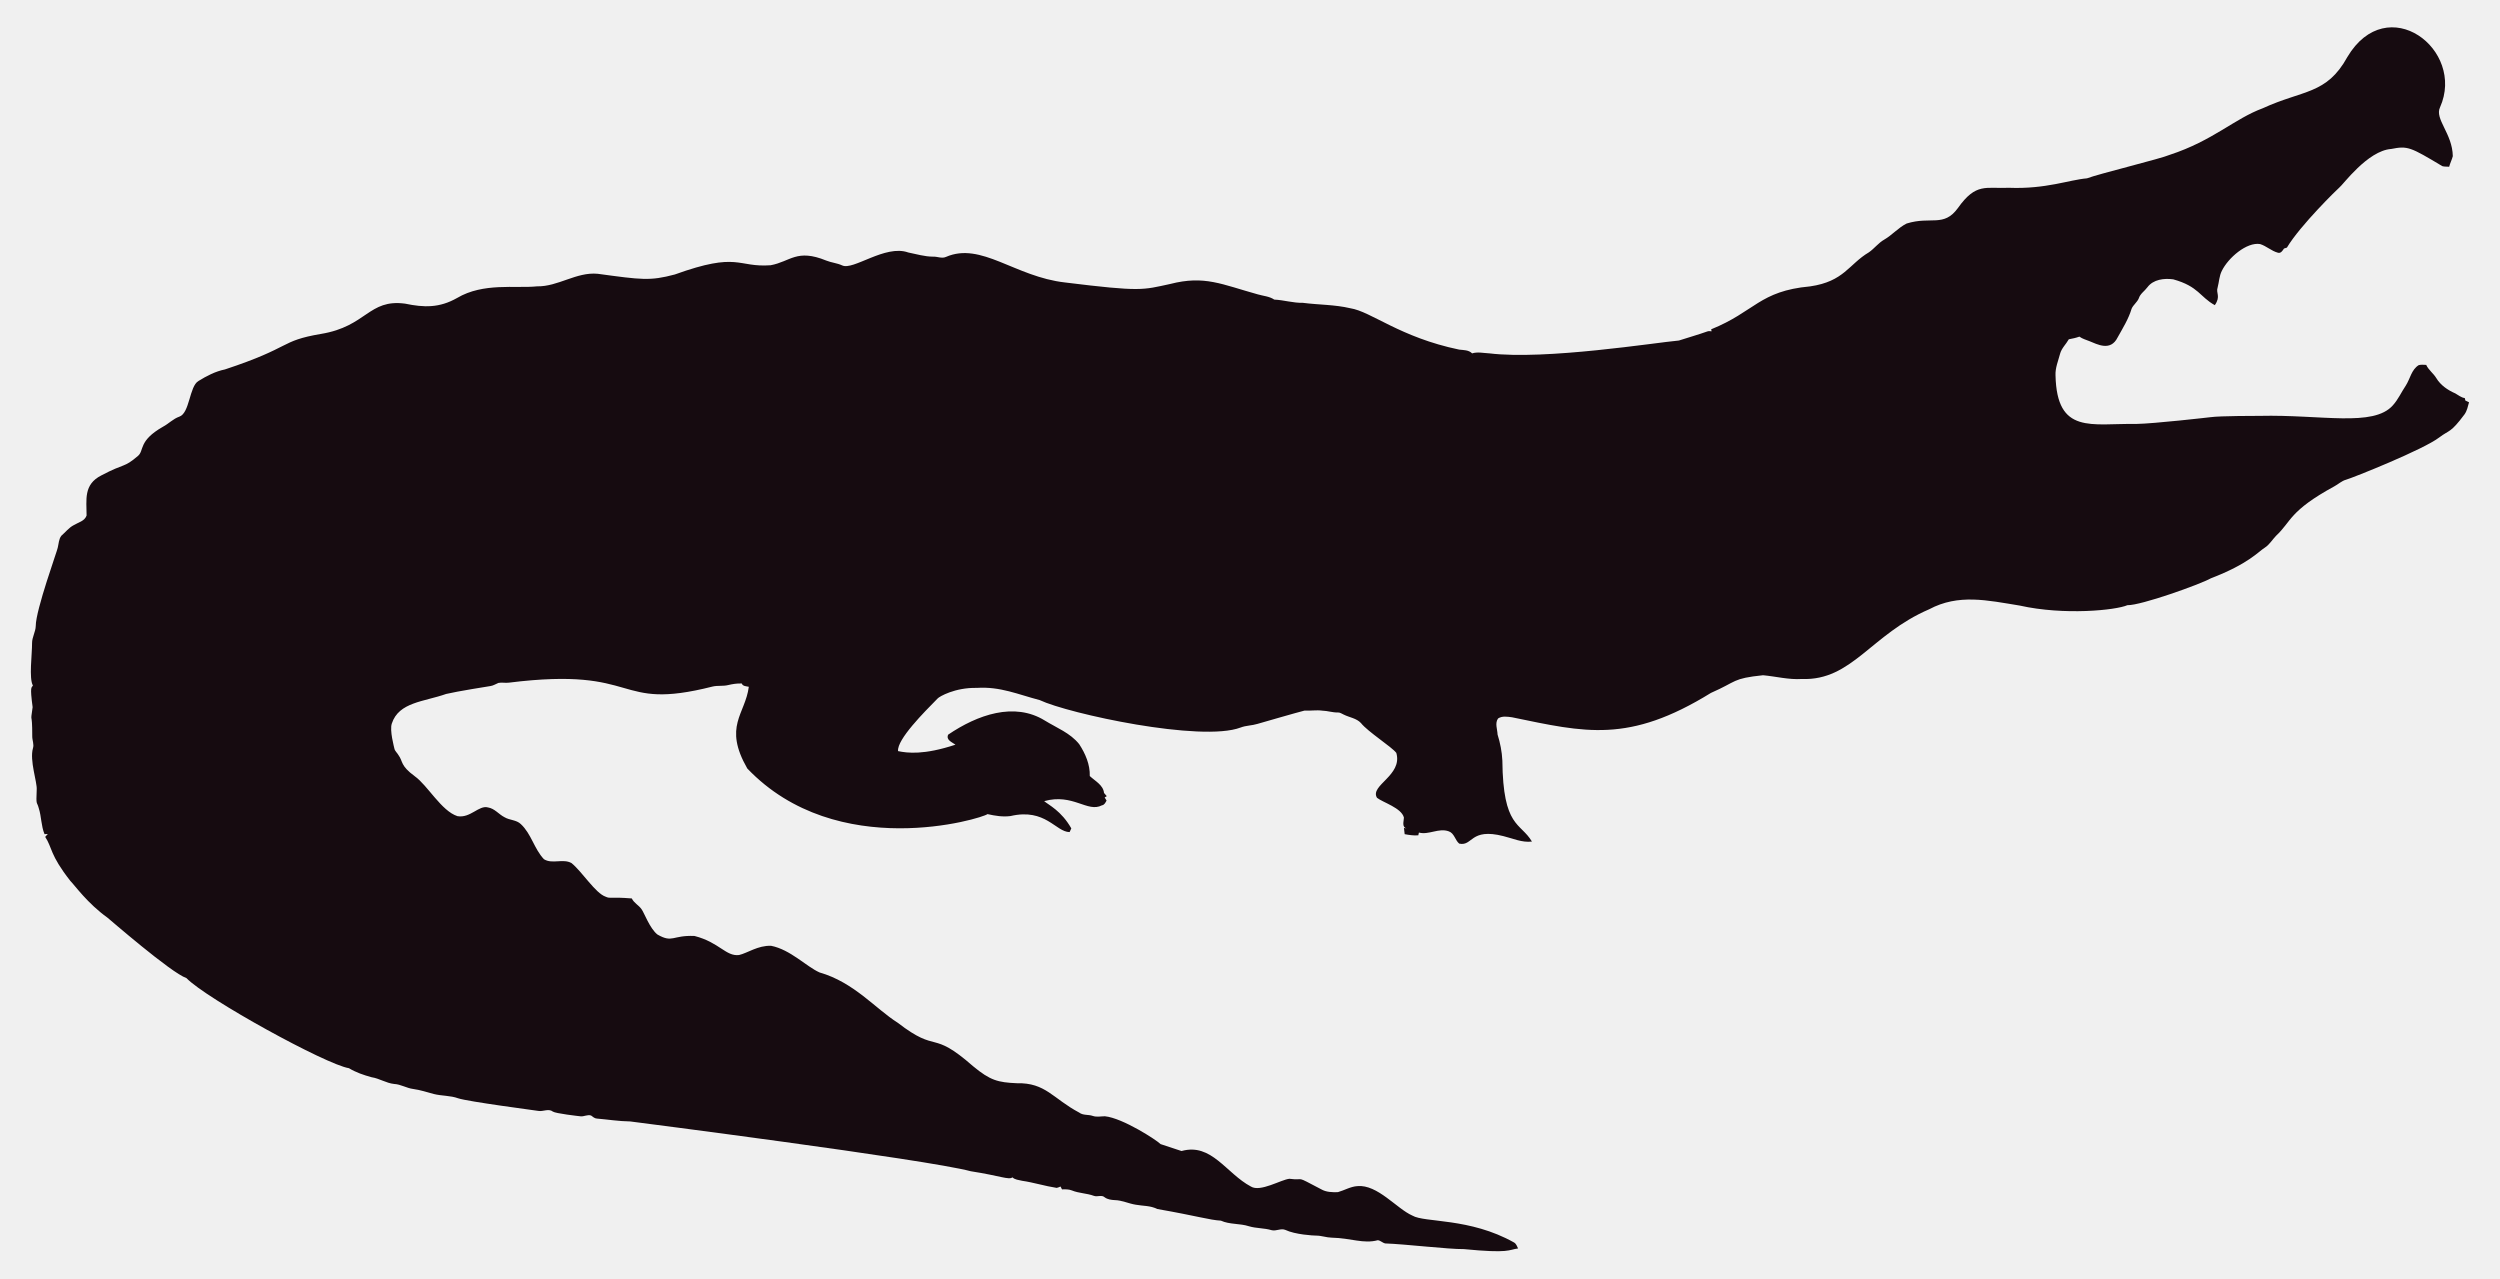
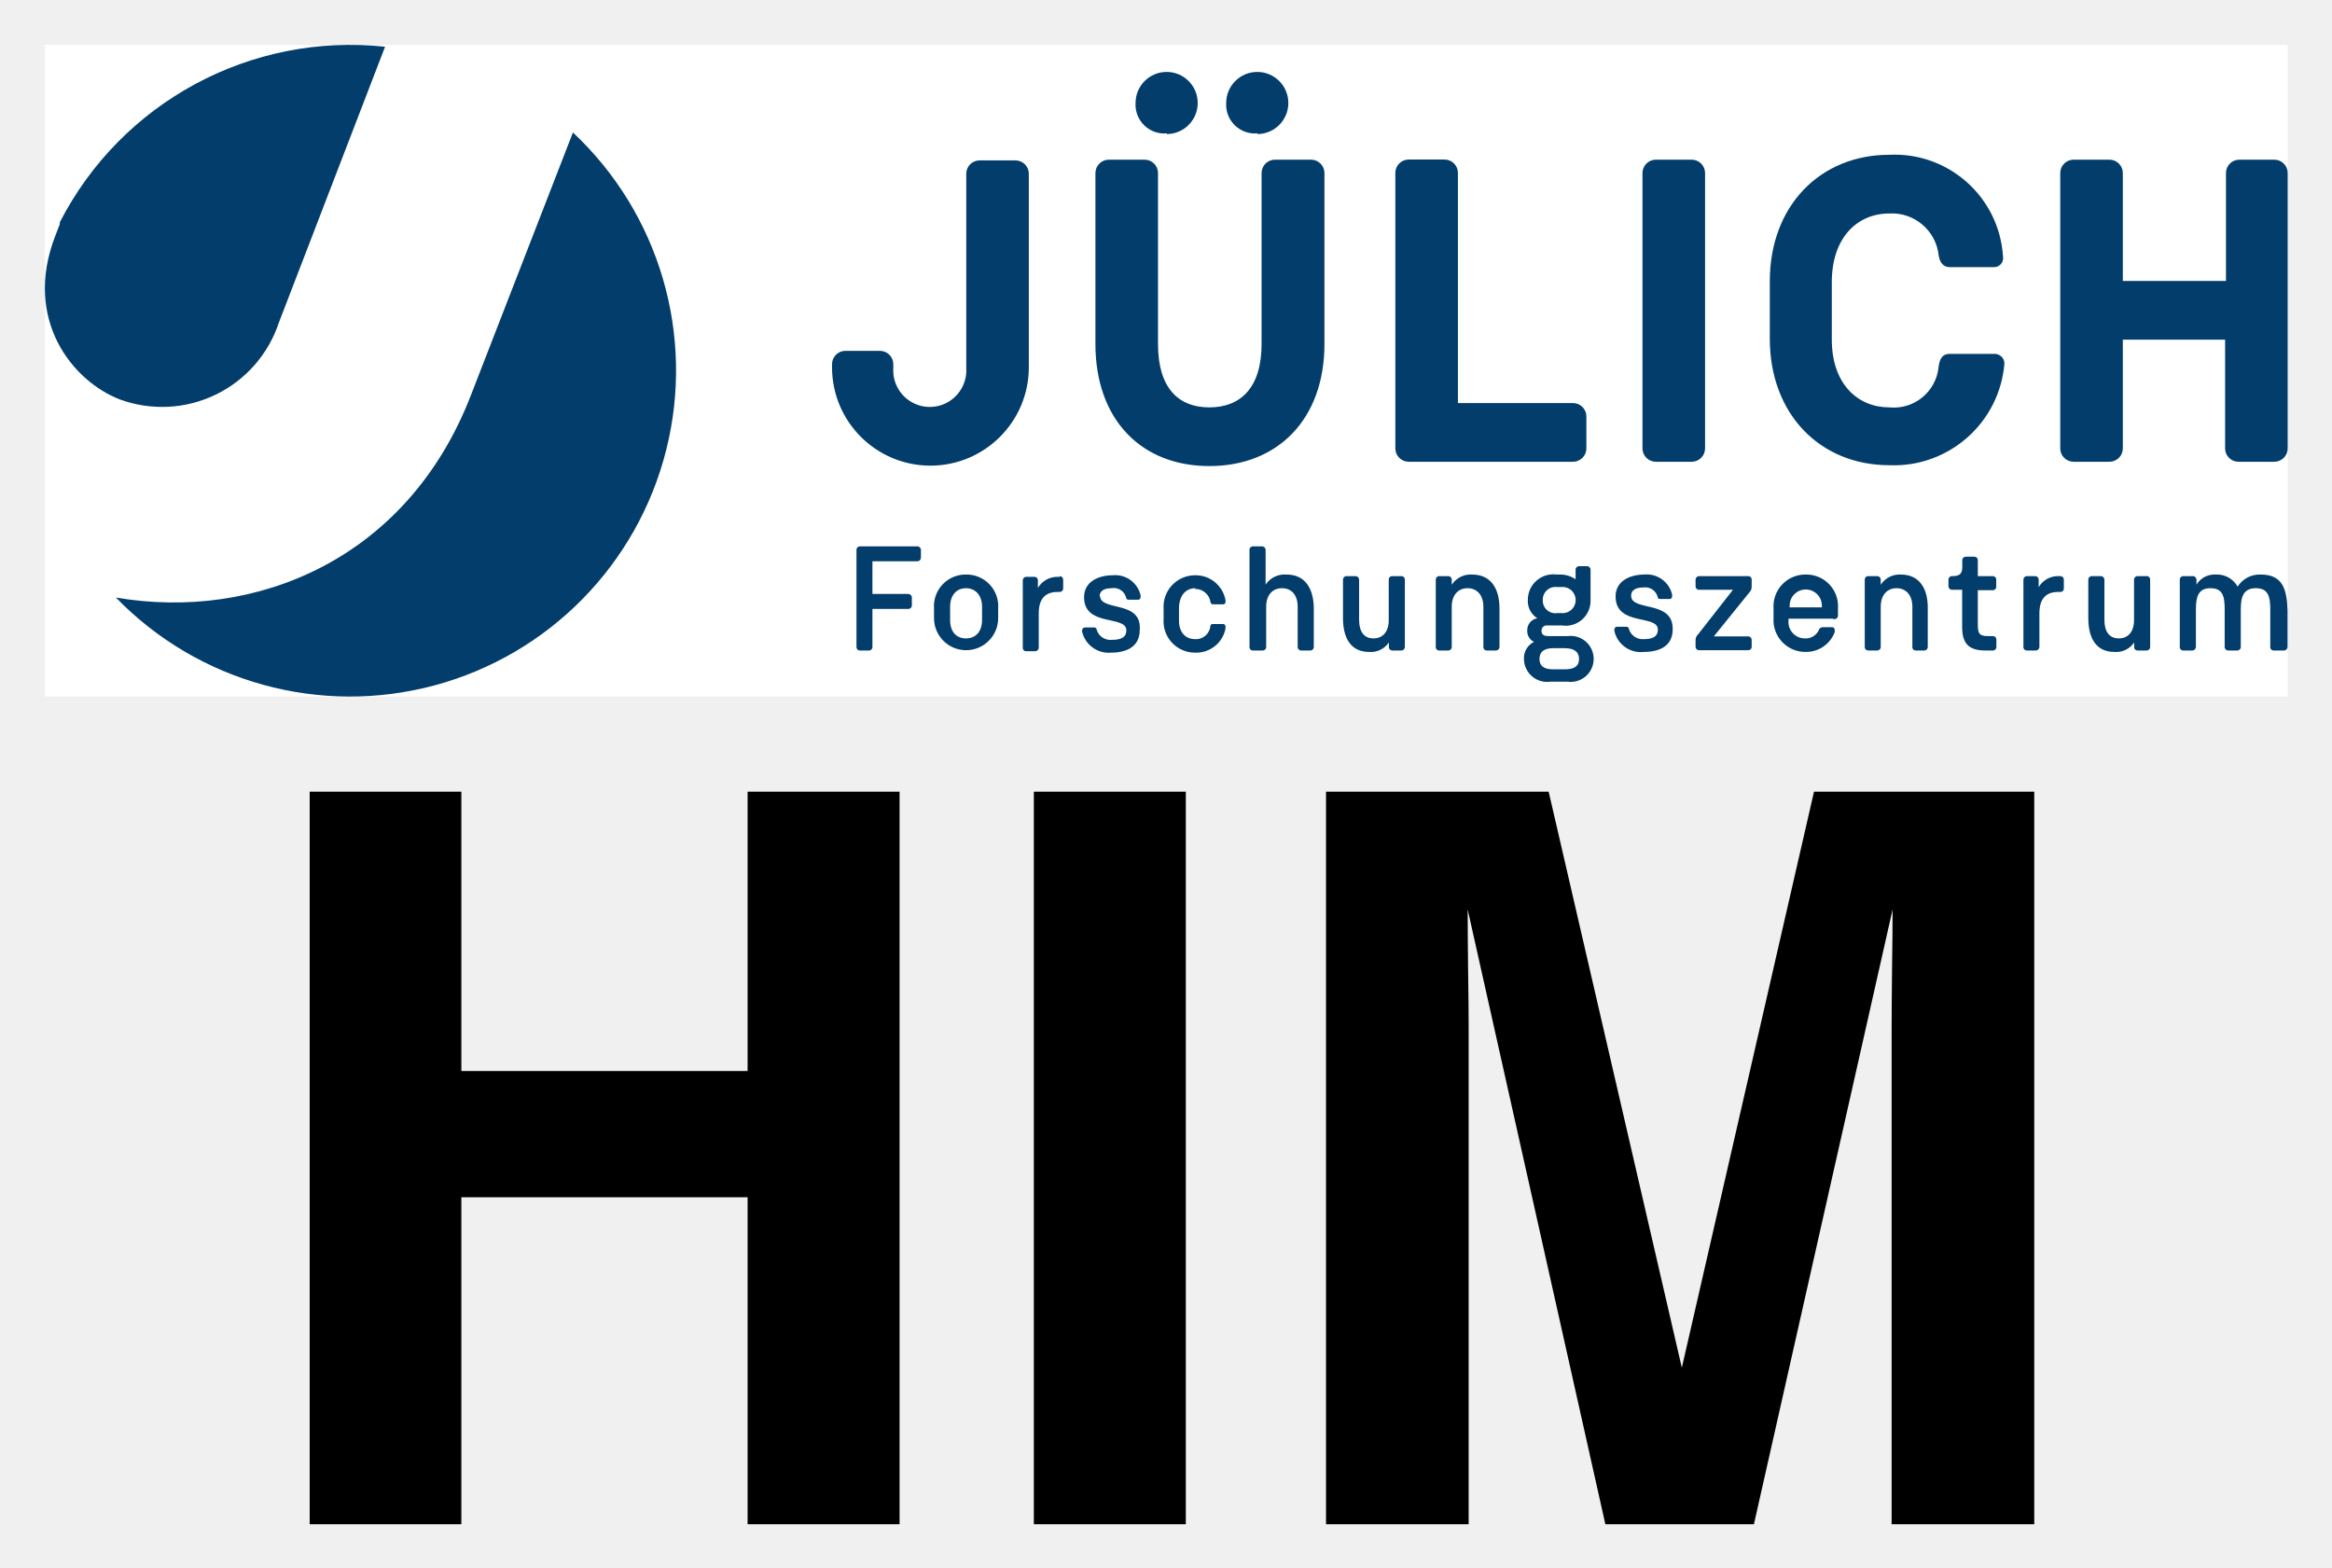
- <svg xmlns="http://www.w3.org/2000/svg" version="1.1" id="Layer_1" x="0px" y="0px" viewBox="0 0 2625.022 1342.022" enable-background="new 0 0 2625.022 1342.022" xml:space="preserve">
-   <path fill="#160B10" d="M2562.057,112.664c-5.93,12.226,13.089,27.649,13.408,51.328c-0.967,3.791-2.837,7.289-3.816,11.093  c-2.417-0.267-4.923,0.089-7.226-0.636c-33.512-20.05-36.245-21.483-53.631-18.038c-24.88,1.775-51.012,38.147-54.547,40.579  c-1,0.685-40.963,39.485-54.967,62.993c-1.056,0.331-2.086,0.661-3.078,1.005c-1.45,2.188-3.295,5.317-6.386,4.363  c-6.755-1.794-12.047-7.022-18.687-9.083c-14.172-2.325-33.569,14.577-40.185,28.126c-2.76,5.432-2.862,11.614-4.401,17.415  c-2.078,5.918,3.558,9.203-2.964,18.611c-15.758-8.651-16.89-19.671-43.645-27.108c-9.541-1.323-21.002,0.025-27.146,8.345  c-2.9,3.956-7.454,6.64-8.994,11.487c-1.705,4.223-5.788,6.857-7.569,10.978c-3.219,10.775-9.274,20.417-14.705,30.186  c-7.484,15.043-21.458,7.113-29.639,3.893c-3.549-1.501-7.378-2.404-10.482-4.745c-3.613,1.31-7.378,2.124-11.131,2.799  c-2.9,5.19-7.62,9.362-9.184,15.252c-1.972,7.442-5.139,14.807-4.771,22.656c1.426,62.435,37.744,50.23,84.657,50.985  c18.427-0.238,76.659-6.917,77.661-7.06c10.315-1.512,51.103-1.387,52.104-1.425c64.718-1.507,119.253,12.017,139.725-10.991  c5.622-6.144,8.955-13.878,13.598-20.735c4.617-7.073,5.915-16.893,13.662-21.562c2.519-0.687,5.19-0.305,7.81-0.242  c2.481,5.406,7.582,8.854,10.609,13.891c4.503,7.467,12.047,12.632,19.921,16.041c3.269,1.794,6.144,4.389,9.999,4.936  c0.166,0.852,0.369,1.705,0.598,2.57c1.259,0.611,2.519,1.208,3.854,1.819c-1.196,4.325-2.073,8.854-4.681,12.606  c-14.981,20.134-15.737,16.079-26.561,24.297c-16.513,12.73-90.704,42.38-97.937,44.421c-4.63,1.259-8.078,4.719-12.199,6.907  c-47.689,26.034-44.914,36.755-61.276,51.99c-3.969,4.096-6.856,9.273-11.754,12.403c-6.886,4.248-16.845,16.908-56.76,32.26  c-10.994,6.222-73.381,28.559-87.544,28.177c-12.182,5.289-66.295,10.873-113.113,0.394c-34.047-5.52-64.247-12.539-95.05,3.905  c-61.045,26.219-81.054,75.205-133.67,73.195c-13.739,0.903-27.159-2.684-40.745-3.943c-32.756,3.396-26.951,6.432-54.687,18.547  c-86.536,53.421-132.198,41.426-208.888,25.607c-4.859-0.636-10.304-1.616-14.68,1.259c-3.511,4.999-0.687,11.232-0.509,16.804  c2.76,8.879,4.605,18.076,5.037,27.388c0.678,70.703,18.876,64.615,31.064,85.038c-10.38,1.31-20.137-3.346-30.008-5.724  c-35.054-8.942-31.959,10.974-46.367,7.887c-4.376-3.651-5.076-10.864-10.94-12.886c-10.482-3.893-20.875,4.033-31.37,1.285  c-0.165,0.725-0.483,2.163-0.649,2.875c-4.834,0.432-9.592-0.331-14.311-1.196c-0.153-2.201-0.407-4.401-0.751-6.551  c0.7,0.127,2.112,0.382,2.824,0.509c-5.368-1.387-2.926-7.48-2.862-11.411c-2.581-10.171-21.93-15.743-28.266-20.735  c-7.896-13.101,27.192-23.356,20.29-47.143c-4.808-6.385-29.888-22.164-37.17-31.395c-4.783-5.063-12.047-5.813-18.013-8.815  c-1.972-0.827-3.791-2.315-6.017-2.239c-5.597,0.191-10.965-1.781-16.537-1.908c-6.208-0.878-12.441,0.318-18.661-0.076  c-6.376,1.51-49.471,13.993-49.471,13.993c-5.775,1.781-11.97,1.603-17.631,3.791c-41.153,15.671-180.401-14.399-211.051-28.838  c-22.477-5.819-41.27-14.396-65.945-12.772c-23.033-0.496-39.521,9.215-41.101,11.08c-14.156,14.382-42.805,43.009-41.597,55.297  c9.881,2.049,27.067,4.244,60.297-6.755c-3.6-2.633-10.164-4.859-7.683-10.52c30.91-20.96,69.478-34.528,101.385-14.896  c12.454,7.683,26.879,13.128,36.241,24.907c6.449,9.897,11.461,21.384,11.08,33.43c5.483,5.19,14.184,9.464,14.96,17.771  c0.954,1.132,1.883,2.239,2.9,3.371c-0.56,0.344-1.679,1.03-2.251,1.361c0.674,1.081,1.336,2.15,2.022,3.244  c-1.157,2.112-2.252,4.643-4.923,5.037c-15.167,7.923-30.412-12.885-60.589-4.414c4.515,3.914,17.957,10.035,28.495,28.596  c-0.623,1.285-1.221,2.582-1.781,3.893c-14.581-0.066-25.26-25.439-62.103-16.83c-8.065,1.081-16.27-0.28-24.119-2.048  c-5.689,4.616-157.704,51.097-252.241-47.919c-25.462-44.516-2.105-56.742,1.616-85.776c-2.646-0.598-6.259-0.445-7.429-3.447  c-4.834-0.216-9.63,0.547-14.311,1.666c-5.343,1.336-10.927,0.254-16.283,1.527c-104.921,26.598-73.475-21.586-213.976-4.058  c-3.638,0.483-7.327-0.471-10.927,0.267c-2.722,1.043-5.203,2.786-8.129,3.244c-1.005,0.139-35.568,5.632-46.749,8.332  c-23.248,8.245-49.669,8.494-57.027,31.013c-2.544,7.127,2.495,25.23,2.659,26.23c0.509,2.748,2.964,4.529,4.274,6.907  c5.125,7.002,1.576,10.814,17.186,22.287c13.483,9.569,27.903,36.42,44.764,41.877c13.652,2.389,22.508-11.842,32.107-9.146  c7.022,1.107,11.334,7.276,17.415,10.317c5.356,3.193,12.365,2.633,17.033,7.162c11.029,10.189,14.018,26.078,24.284,36.878  c8.765,5.47,19.972-0.979,28.965,4.071c11.309,9.233,25.045,31.634,35.809,35.287c4.836,2.294,4.589-0.02,27.477,1.832  c2.226,4.796,7.327,7.085,10.253,11.347c2.611,3.387,8.633,20.294,16.715,26.574c16.075,9.185,15.426,0.491,38.875,1.488  c26.056,6.667,32.977,21.713,46.774,19.997c8.688-1.942,19.833-10.206,33.646-9.68c20.419,4.043,37.013,21.857,50.896,27.986  c36.199,10.4,58.502,37.92,82.062,52.817c43.011,33.213,34.403,6.396,79.034,45.566c18.208,15.125,26.246,17.04,45.986,17.936  c30.318-0.751,37.93,16.193,65.525,30.81c4.134,3.155,9.541,1.844,14.196,3.498c4.147,1.463,8.51,0.394,12.772,0.369  c18.974,1.87,55.059,25.539,58.465,29.232c7.353,2.353,14.667,4.91,22.02,7.276c31.527-8.837,46.862,23.524,72.916,37.323  c9.817,6.052,31.604-7.299,40.338-8.179c17.829,2.357,3.781-4.531,33.392,11.016c5.241,3.066,11.589,3.218,17.504,3.028  c6.869-1.921,13.204-5.852,20.48-6.348c21.245-1.942,41.314,23.767,57.816,30.975c12.756,7.578,60.29,2.089,106.638,28.189  c2.366,1.298,3.155,4.007,4.3,6.284c-10.435,1.423-8.676,5.392-56.964,0.7c-16.115,0.199-61.486-5.252-82.52-5.953  c-2.824-0.572-4.91-3.04-7.772-3.397c-15.269,4.072-27.792-2.198-48.492-2.671c-5.546-0.102-10.825-2.201-16.359-2.162  c-2.762-0.015-21.848-1.008-32.323-6.004c-4.758-1.972-9.668,1.654-14.476,0.293c-7.747-2.315-16.003-1.781-23.737-4.121  c-9.541-3.104-20.277-1.692-29.41-5.865c-12.12-0.691-23.98-4.714-66.899-12.25c-6.984-3.625-14.985-3.091-22.516-4.49  c-7.416-1.145-14.324-4.643-21.892-4.821c-3.727-0.204-7.632-0.649-10.698-2.939c-3.206-2.951-7.645-0.127-11.334-1.539  c-7.531-2.798-15.774-2.646-23.203-5.712c-3.282-1.298-6.844-1.17-10.278-1.081c-0.394-0.763-1.183-2.264-1.577-3.015  c-1.285,0.636-2.608,1.119-3.982,1.45c-12.263-1.87-24.131-5.674-36.394-7.467c-3.46-0.903-7.404-1.005-10.113-3.6  c-3.831,2.97-12.398-1.54-43.747-6.411c-46.335-12.483-357.594-52.295-357.594-52.295c-11.716-0.14-23.317-2.023-34.982-3.015  c-2.442-0.127-4.211-1.844-6.068-3.18c-3.753-1.387-7.467,1.336-11.271,0.789c-2.02-0.195-26.027-2.946-28.838-4.923  c-4.592-3.587-10.278,0.216-15.367-0.738c-2.203-0.387-74.203-9.818-84.135-13.242c-8.243-2.989-17.224-2.379-25.658-4.529  c-7.162-1.895-14.209-4.274-21.574-5.254c-6.92-0.878-13.001-4.923-20.035-5.266c-8.319-0.878-15.443-5.826-23.648-7.073  c-8.256-2.252-16.448-5.037-23.775-9.49c-23.552-3.584-149.518-72.739-170.649-94.63c-16.013-5.37-81.914-62.745-82.914-63.439  c-21.039-15.096-34.147-33.758-38.964-38.595c-21.778-27.726-18.854-34.892-26.396-46.215c0.916-1.018,1.832-2.01,2.748-3.015  c-1.145,0.038-2.29,0.076-3.435,0.14c-3.651-8.676-3.18-18.28-6.042-27.172c-2.062-7.913-2.975-1.701-2.175-19.526  c0.634-7.664-7.675-30.697-3.931-43.518c1.348-4.16-0.814-8.281-0.751-12.454c0.068-28.882-2.418-11.02,0.394-30.657  c-3.041-22.85-1.09-20.042,0.305-22.719c-4.294-7.378-0.844-32.606-0.89-44.586c-0.025-6.246,3.714-11.741,3.867-17.962  c0-16.859,22.775-79.378,23.076-82.113c1.056-4.198,1.043-9.032,3.778-12.568c4.338-3.74,7.874-8.485,13.052-11.169  c4.745-2.913,11.411-4.172,13.471-10.088c0.043-16.362-3.503-32.575,15.532-42.157c25.219-13.344,23.115-7.424,38.34-20.379  c6.931-5.754,0.059-15.764,26.434-30.772c5.915-3.129,10.622-8.281,17.046-10.507c11.015-3.661,10.497-31.892,20.099-37.437  c8.612-5.33,17.796-10.113,27.795-12.148c71.433-23.584,56.818-29.805,100.939-37.31c48.019-7.907,49.805-36.895,88.244-31.777  c19.858,4.163,35.994,4.605,54.61-5.953c27.665-16.35,60.97-9.859,83.919-12.212c22.172,0.42,41.279-15.29,63.693-13.191  c46.138,6.272,54.878,7.691,80.993,0.738c67.442-24.31,65.094-7.128,100.634-9.706c20.946-3.875,27.233-17.596,58.388-4.91  c5.368,2.188,11.283,2.595,16.575,5.025c11.553,5.818,45.215-22.204,69.43-13.535c8.676,1.717,17.262,4.401,26.205,4.401  c4.49-0.216,9.083,2.252,13.446,0.293c37.015-16.156,72.304,20.872,125.096,26.815c80.305,9.923,81.3,7.845,110.289,1.603  c36.266-9.336,54.189,0.413,92.111,10.902c5.775,1.717,12.11,1.984,17.237,5.47c10.075,0.458,19.844,3.638,29.983,3.396  c16.588,2.163,33.506,1.819,49.853,5.686c21.982,3.418,52.115,30.498,114.347,43.441c4.681,0.572,9.999,0.28,13.586,3.956  c5.864-1.844,12.047-0.267,18.038-0.025c59.148,7.176,174.934-11.359,199.106-13.471c9.82-3.218,19.819-5.966,29.576-9.452  c1.488-0.674,3.155-0.356,4.758-0.229c-0.115-0.522-0.356-1.577-0.483-2.099c45.944-18.548,50.589-40.213,103.827-45.057  c35.891-5.17,40.645-23.282,61.836-35.809c5.712-3.969,9.897-9.808,16.028-13.281c8.408-4.872,14.82-12.555,23.559-16.931  c25.605-7.944,38.867,4.305,53.847-16.257c19.089-26.933,29.276-20.168,53.605-21.256c38.819,1.522,63.061-8.345,81.948-9.935  c11.484-4.495,77.877-20.69,87.061-24.742c45.297-14.857,67.746-37.884,97.505-48.848c42.187-19.404,67.008-14.225,88.74-53.694  C2506.582-10.604,2589.134,52.018,2562.057,112.664z" />
+ <svg xmlns="http://www.w3.org/2000/svg" role="img" viewBox="-3.12 -3.12 162.11 108.98">
+   <path fill="#fff" d="M0 0h155.91v45.301H0z" />
+   <path fill="#023d6b" d="M94.289 36.93h-.64a.23.23 0 0 0-.23.24v2.81c0 .83-.42 1.28-1.06 1.28-.64 0-1-.45-1-1.28v-2.81a.25.25 0 0 0-.25-.24h-.63a.24.24 0 0 0-.24.24v2.68c0 1.45.59 2.35 1.81 2.35a1.51 1.51 0 0 0 1.38-.66v.32a.23.23 0 0 0 .23.24h.64a.24.24 0 0 0 .24-.24v-4.69a.24.24 0 0 0-.25-.24zm-8-.11a1.58 1.58 0 0 0-1.43.7v-2.41a.25.25 0 0 0-.25-.25h-.63a.24.24 0 0 0-.24.25v6.75a.23.23 0 0 0 .24.24h.67a.24.24 0 0 0 .25-.24v-2.8c0-.83.45-1.29 1.1-1.29.65 0 1.09.46 1.09 1.29v2.8a.24.24 0 0 0 .24.24h.63a.24.24 0 0 0 .25-.24v-2.68c-.01-1.41-.62-2.36-1.89-2.36zm1.71-28.84h-2.49a.93.93 0 0 0-.93.93v11.88c0 3.09-1.5 4.41-3.63 4.41s-3.57-1.32-3.57-4.41v-11.88a.93.93 0 0 0-.93-.93h-2.49a.93.93 0 0 0-.93.93v11.88c0 5.25 3.18 8.49 7.92 8.49s8-3.24 8-8.49v-11.88a.93.93 0 0 0-.92-.93zm-17.46 29h-.13a1.57 1.57 0 0 0-1.38.77v-.53a.23.23 0 0 0-.23-.24h-.58a.24.24 0 0 0-.24.24v4.69a.23.23 0 0 0 .24.24h.62a.25.25 0 0 0 .25-.24v-2.39c0-1 .44-1.49 1.31-1.49h.14a.24.24 0 0 0 .25-.23V37.17a.25.25 0 0 0-.22-.24zm9.41.84a1.07 1.07 0 0 1 1.08.92.17.17 0 0 0 .17.15h.72a.15.15 0 0 0 .15-.17.32.32 0 0 0 0-.13 2.11 2.11 0 0 0-2.1-1.72 2.19 2.19 0 0 0-2.2 2.36v.67a2.18 2.18 0 0 0 2.2 2.35 2.07 2.07 0 0 0 2.1-1.66 1.28 1.28 0 0 0 0-.17.16.16 0 0 0-.17-.16H81.179a.15.15 0 0 0-.16.14 1 1 0 0 1-1.07.91c-.64 0-1.11-.45-1.11-1.28v-.92c.03-.88.5-1.34 1.14-1.34zm-6.63.52c0-.43.39-.57.84-.57a.88.88 0 0 1 1 .64c0 .11.07.16.19.16h.65a.17.17 0 0 0 .17-.18.44.44 0 0 0 0-.13 1.81 1.81 0 0 0-1.93-1.39c-1 0-2 .45-2 1.52 0 2.1 2.94 1.23 2.94 2.31 0 .48-.36.66-1 .66a1 1 0 0 1-1.06-.69c0-.1-.07-.17-.18-.17h-.64a.19.19 0 0 0-.19.17.31.31 0 0 0 0 .14 1.89 1.89 0 0 0 2 1.44c1.07 0 2-.4 2-1.57.17-2.12-2.76-1.26-2.76-2.39zm4.66-32.14a2.16 2.16 0 1 0-2.16-2.16 2 2 0 0 0 2.19 2.11zm6.3 0a2.16 2.16 0 1 0-2.16-2.16 2 2 0 0 0 2.19 2.11zm-15.88 2.76a.93.93 0 0 0-.93-.93h-2.49a.93.93 0 0 0-.93.93v13.51a2.54 2.54 0 1 1-5.07 0v-.27a.93.93 0 0 0-.93-.93h-2.4a.93.93 0 0 0-.93.93v.21a6.84 6.84 0 1 0 13.68 0zm-52.131 10.34l7.38-19.17a22.7 22.7 0 0 0-22.61 12.2.5.5 0 0 1 0 .13l-.32.83c-2.24 5.79 1.18 10.08 4.5 11.36a8.55 8.55 0 0 0 11.05-5.35zm47.76 17.52a2.2 2.2 0 0 0-2.22 2.36v.67a2.23 2.23 0 1 0 4.46 0v-.67a2.2 2.2 0 0 0-2.24-2.36zm1.12 3.16c0 .83-.46 1.28-1.12 1.28s-1.1-.45-1.1-1.28V39.06c0-.83.47-1.29 1.1-1.29s1.12.46 1.12 1.29zm-35.5-15.71c-4.4 11.5-15 15.81-24.71 14.15a22.67 22.67 0 1 0 31.77-32.33zm31 10.59h-4a.24.24 0 0 0-.23.25v6.75a.23.23 0 0 0 .23.24h.63a.24.24 0 0 0 .25-.24v-2.65h2.5a.24.24 0 0 0 .24-.24v-.55a.25.25 0 0 0-.24-.25h-2.5v-2.27h3.12a.25.25 0 0 0 .25-.24v-.55a.25.25 0 0 0-.25-.25zm85.451 2.07h-.63a.24.24 0 0 0-.24.24v2.81c0 .83-.42 1.28-1.06 1.28-.64 0-1-.45-1-1.28v-2.81a.25.25 0 0 0-.25-.24h-.63a.24.24 0 0 0-.24.24v2.68c0 1.45.59 2.35 1.81 2.35a1.51 1.51 0 0 0 1.38-.66v.32a.23.23 0 0 0 .24.24h.63a.24.24 0 0 0 .24-.24v-4.69a.24.24 0 0 0-.28-.24zm-10.59-15.45h-3.09c-.6 0-.72.48-.78.93a3.13 3.13 0 0 1-3.42 2.79c-2.19 0-4-1.62-4-4.71v-4c0-3.09 1.77-4.77 4-4.77a3.27 3.27 0 0 1 3.43 2.92c.09.6.42.81.75.81h3.06a.63.63 0 0 0 .66-.75 7.55 7.55 0 0 0-7.9-7.06c-4.8 0-8.31 3.54-8.31 8.79v4c0 5.25 3.51 8.79 8.31 8.79a7.71 7.71 0 0 0 8-7.08.68.68 0 0 0-.71-.66zm4.6 15.45h-.14a1.54 1.54 0 0 0-1.37.77v-.53a.24.24 0 0 0-.24-.24h-.58a.24.24 0 0 0-.24.24v4.69a.23.23 0 0 0 .24.24h.62a.25.25 0 0 0 .25-.24v-2.34c0-1 .44-1.49 1.31-1.49h.15a.23.23 0 0 0 .24-.23v-.63a.24.24 0 0 0-.24-.24zm-4.69 0h-1.05v-1.1a.24.24 0 0 0-.24-.25h-.61a.24.24 0 0 0-.23.25v.45c0 .53-.21.65-.72.65a.24.24 0 0 0-.24.24v.47a.24.24 0 0 0 .24.24h.71v2.56c0 1.07.36 1.66 1.6 1.66h.54a.24.24 0 0 0 .24-.24v-.53a.23.23 0 0 0-.24-.23h-.36c-.62 0-.69-.22-.69-.81v-2.38h1.05a.24.24 0 0 0 .23-.27v-.5a.24.24 0 0 0-.23-.21zm18.62-.11a1.81 1.81 0 0 0-1.61.84 1.64 1.64 0 0 0-1.52-.84 1.47 1.47 0 0 0-1.34.7v-.35a.25.25 0 0 0-.25-.24h-.67a.24.24 0 0 0-.24.24v4.69a.23.23 0 0 0 .24.24h.63a.25.25 0 0 0 .25-.24v-2.64c0-.83.16-1.45 1-1.45s1 .51 1 1.45v2.64a.24.24 0 0 0 .24.24h.64a.24.24 0 0 0 .24-.24v-2.64c0-.89.21-1.45 1.05-1.45s1 .56 1 1.45v2.64a.23.23 0 0 0 .24.24h.71a.25.25 0 0 0 .25-.24v-2.53c-.04-1.49-.34-2.51-1.86-2.51zm-25 0a1.57 1.57 0 0 0-1.42.71v-.36a.24.24 0 0 0-.24-.24h-.64a.23.23 0 0 0-.23.24v4.69a.23.23 0 0 0 .23.24h.64a.24.24 0 0 0 .24-.24v-2.8c0-.83.46-1.29 1.1-1.29.64 0 1.1.46 1.1 1.29v2.8a.23.23 0 0 0 .24.24h.59a.24.24 0 0 0 .24-.24v-2.68c.02-1.41-.6-2.36-1.87-2.36zm26-28.84h-2.49a.93.93 0 0 0-.93.93v7.5h-7.17v-7.5a.93.93 0 0 0-.93-.93h-2.49a.93.93 0 0 0-.93.93v19.14a.93.93 0 0 0 .93.93h2.49a.93.93 0 0 0 .93-.93v-7.56h7.11v7.56a.93.93 0 0 0 .93.93h2.49a.93.93 0 0 0 .93-.93v-19.14a.93.93 0 0 0-.93-.93zm-55.821 28.84a1.57 1.57 0 0 0-1.42.71v-.36a.24.24 0 0 0-.24-.24h-.63a.24.24 0 0 0-.24.24v4.69a.23.23 0 0 0 .24.24h.63a.24.24 0 0 0 .24-.24v-2.8c0-.83.46-1.29 1.1-1.29.64 0 1.1.46 1.1 1.29v2.8a.23.23 0 0 0 .24.24h.63a.25.25 0 0 0 .25-.24v-2.68c0-1.41-.62-2.36-1.9-2.36zm6.66 4.28h-1.34c-.35 0-.5-.11-.5-.37a.36.36 0 0 1 .41-.37h1a1.73 1.73 0 0 0 2-1.76v-2.12a.24.24 0 0 0-.24-.24h-.56a.24.24 0 0 0-.24.24v.67a1.87 1.87 0 0 0-1.06-.33h-.26a1.77 1.77 0 0 0-2 1.78 1.4 1.4 0 0 0 .66 1.26.83.83 0 0 0-.7.85.82.82 0 0 0 .47.79 1.26 1.26 0 0 0-.7 1.19 1.61 1.61 0 0 0 1.83 1.58h1.2a1.6 1.6 0 1 0 0-3.17zm-.75-3.41h.28a.91.91 0 1 1 0 1.81h-.28a.87.87 0 0 1-1-.9.88.88 0 0 1 1-.91zm.54 5.72h-.82c-.7 0-.95-.28-.95-.72 0-.44.25-.75.95-.75h.8c.71 0 1 .29 1 .75 0 .46-.27.72-1 .72zm4.6-5.12c0-.43.39-.57.84-.57a.89.89 0 0 1 1 .64c0 .11.07.16.18.16h.66a.17.17 0 0 0 .17-.18.44.44 0 0 0 0-.13 1.81 1.81 0 0 0-1.93-1.39c-1 0-2 .45-2 1.52 0 2.1 2.94 1.23 2.94 2.31 0 .48-.36.66-.95.66a1 1 0 0 1-1.06-.69c0-.1-.07-.17-.18-.17h-.65a.18.18 0 0 0-.18.17.31.31 0 0 0 0 .14 1.88 1.88 0 0 0 2.05 1.44c1.07 0 2-.4 2-1.57.04-2.07-2.89-1.21-2.89-2.34zm-3.11-10.24v-2.22a.93.93 0 0 0-.93-.93h-8v-16a.93.93 0 0 0-.93-.93h-2.49a.93.93 0 0 0-.93.93v19.15a.93.93 0 0 0 .93.93h11.4a.93.93 0 0 0 .95-.93zm8.25 0v-19.14a.93.93 0 0 0-.93-.93h-2.49a.93.93 0 0 0-.93.93v19.14a.93.93 0 0 0 .93.93h2.49a.93.93 0 0 0 .93-.93zm3 8.88h-3.41a.25.25 0 0 0-.25.24v.47a.24.24 0 0 0 .25.24h2.35l-2.41 3.08a.56.56 0 0 0-.19.46v.42a.24.24 0 0 0 .25.24h3.41a.23.23 0 0 0 .24-.24v-.47a.24.24 0 0 0-.24-.25h-2.39l2.48-3.07a.53.53 0 0 0 .15-.41v-.5a.24.24 0 0 0-.2-.21zm4-.11a2.21 2.21 0 0 0-2.24 2.36v.67a2.21 2.21 0 0 0 2.25 2.35 2.12 2.12 0 0 0 2-1.37.64.64 0 0 0 0-.17.17.17 0 0 0-.17-.18h-.67a.3.3 0 0 0-.24.15 1 1 0 0 1-1 .63 1.14 1.14 0 0 1-1.13-1.23v-.14h3.07a.25.25 0 0 0 .37-.25v-.48a2.2 2.2 0 0 0-2.19-2.34zm1.12 2.28h-2.24v-.12a1.12 1.12 0 1 1 2.24 0z" />
+   <path d="M18.407 102.839h10.544V80.11H48.85v22.729h10.564V51.917H48.85v19.417H28.951V51.917H18.407zm60.905 0V51.917h-10.564v50.921zm-5.277-51.924zm48.946 1.002l-9.188 40.043-9.257-40.043h-15.477v50.921h9.915V68.396c0-.992-.01-2.378-.039-4.166-.02-1.779-.029-3.154-.029-4.127l9.571 42.736h10.328l9.64-42.736c0 .973-.01 2.349-.039 4.127-.02 1.788-.029 3.174-.029 4.166v34.442h9.915V51.917z" />
</svg>
